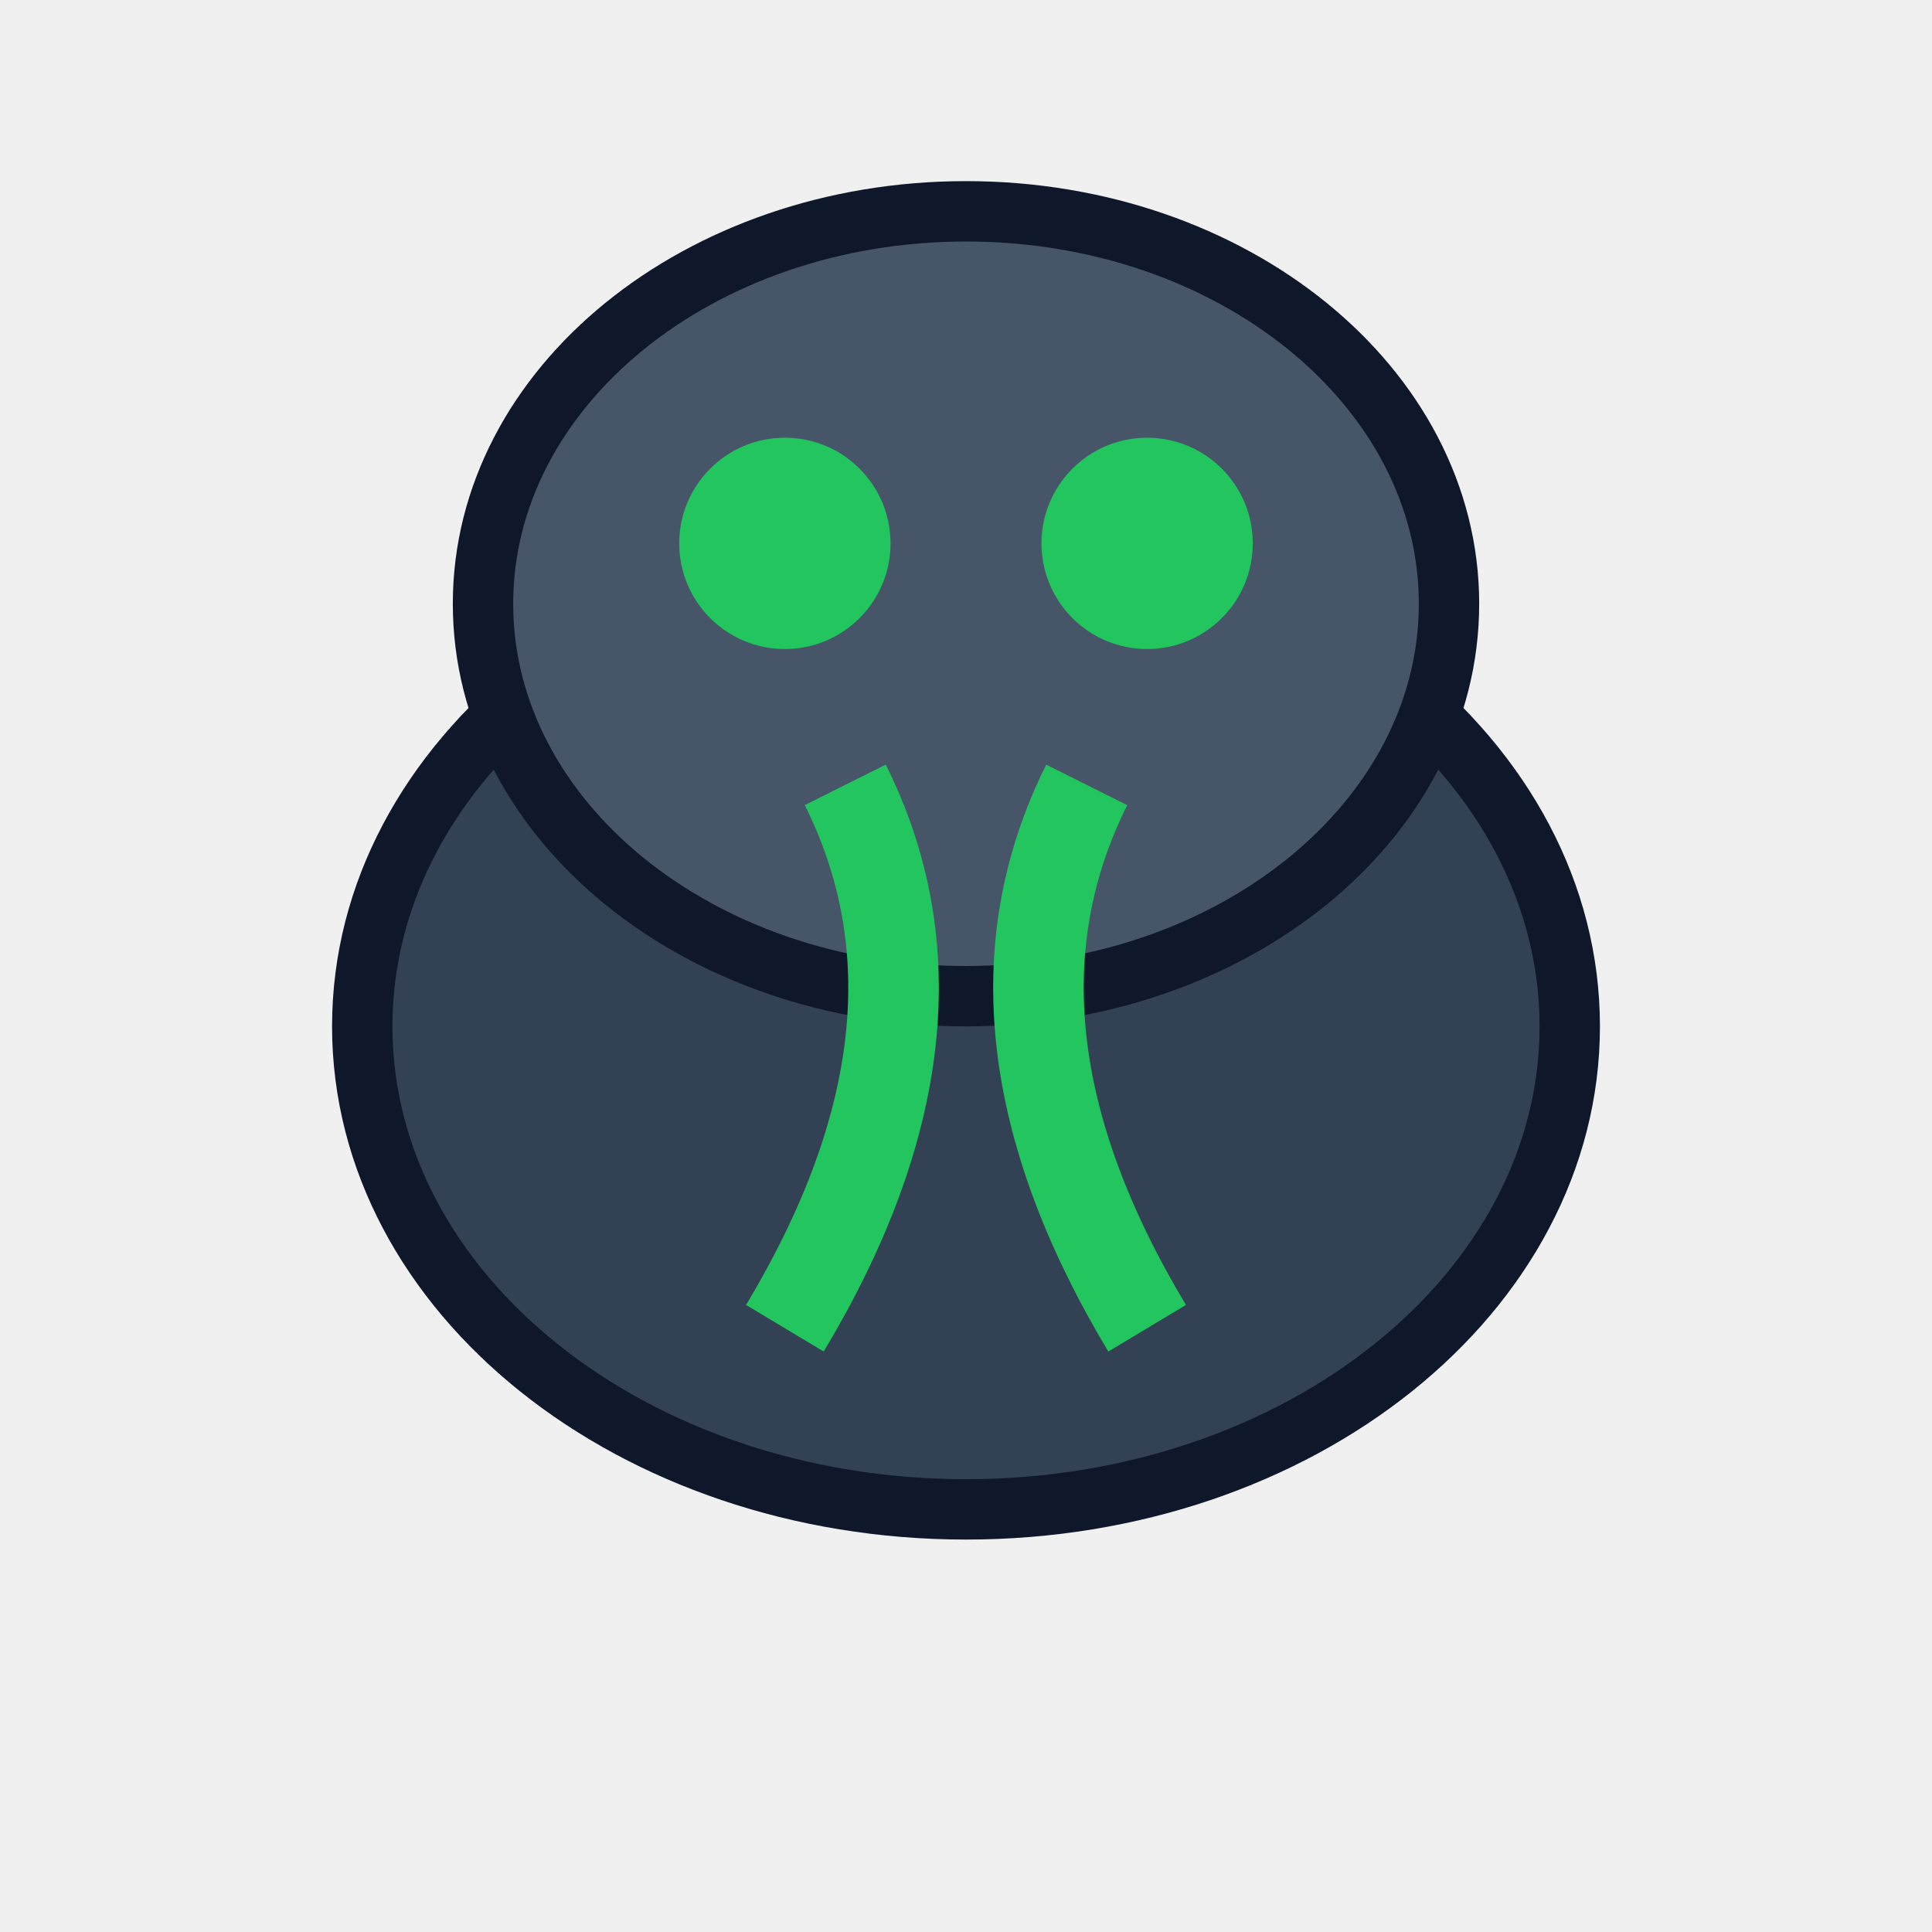
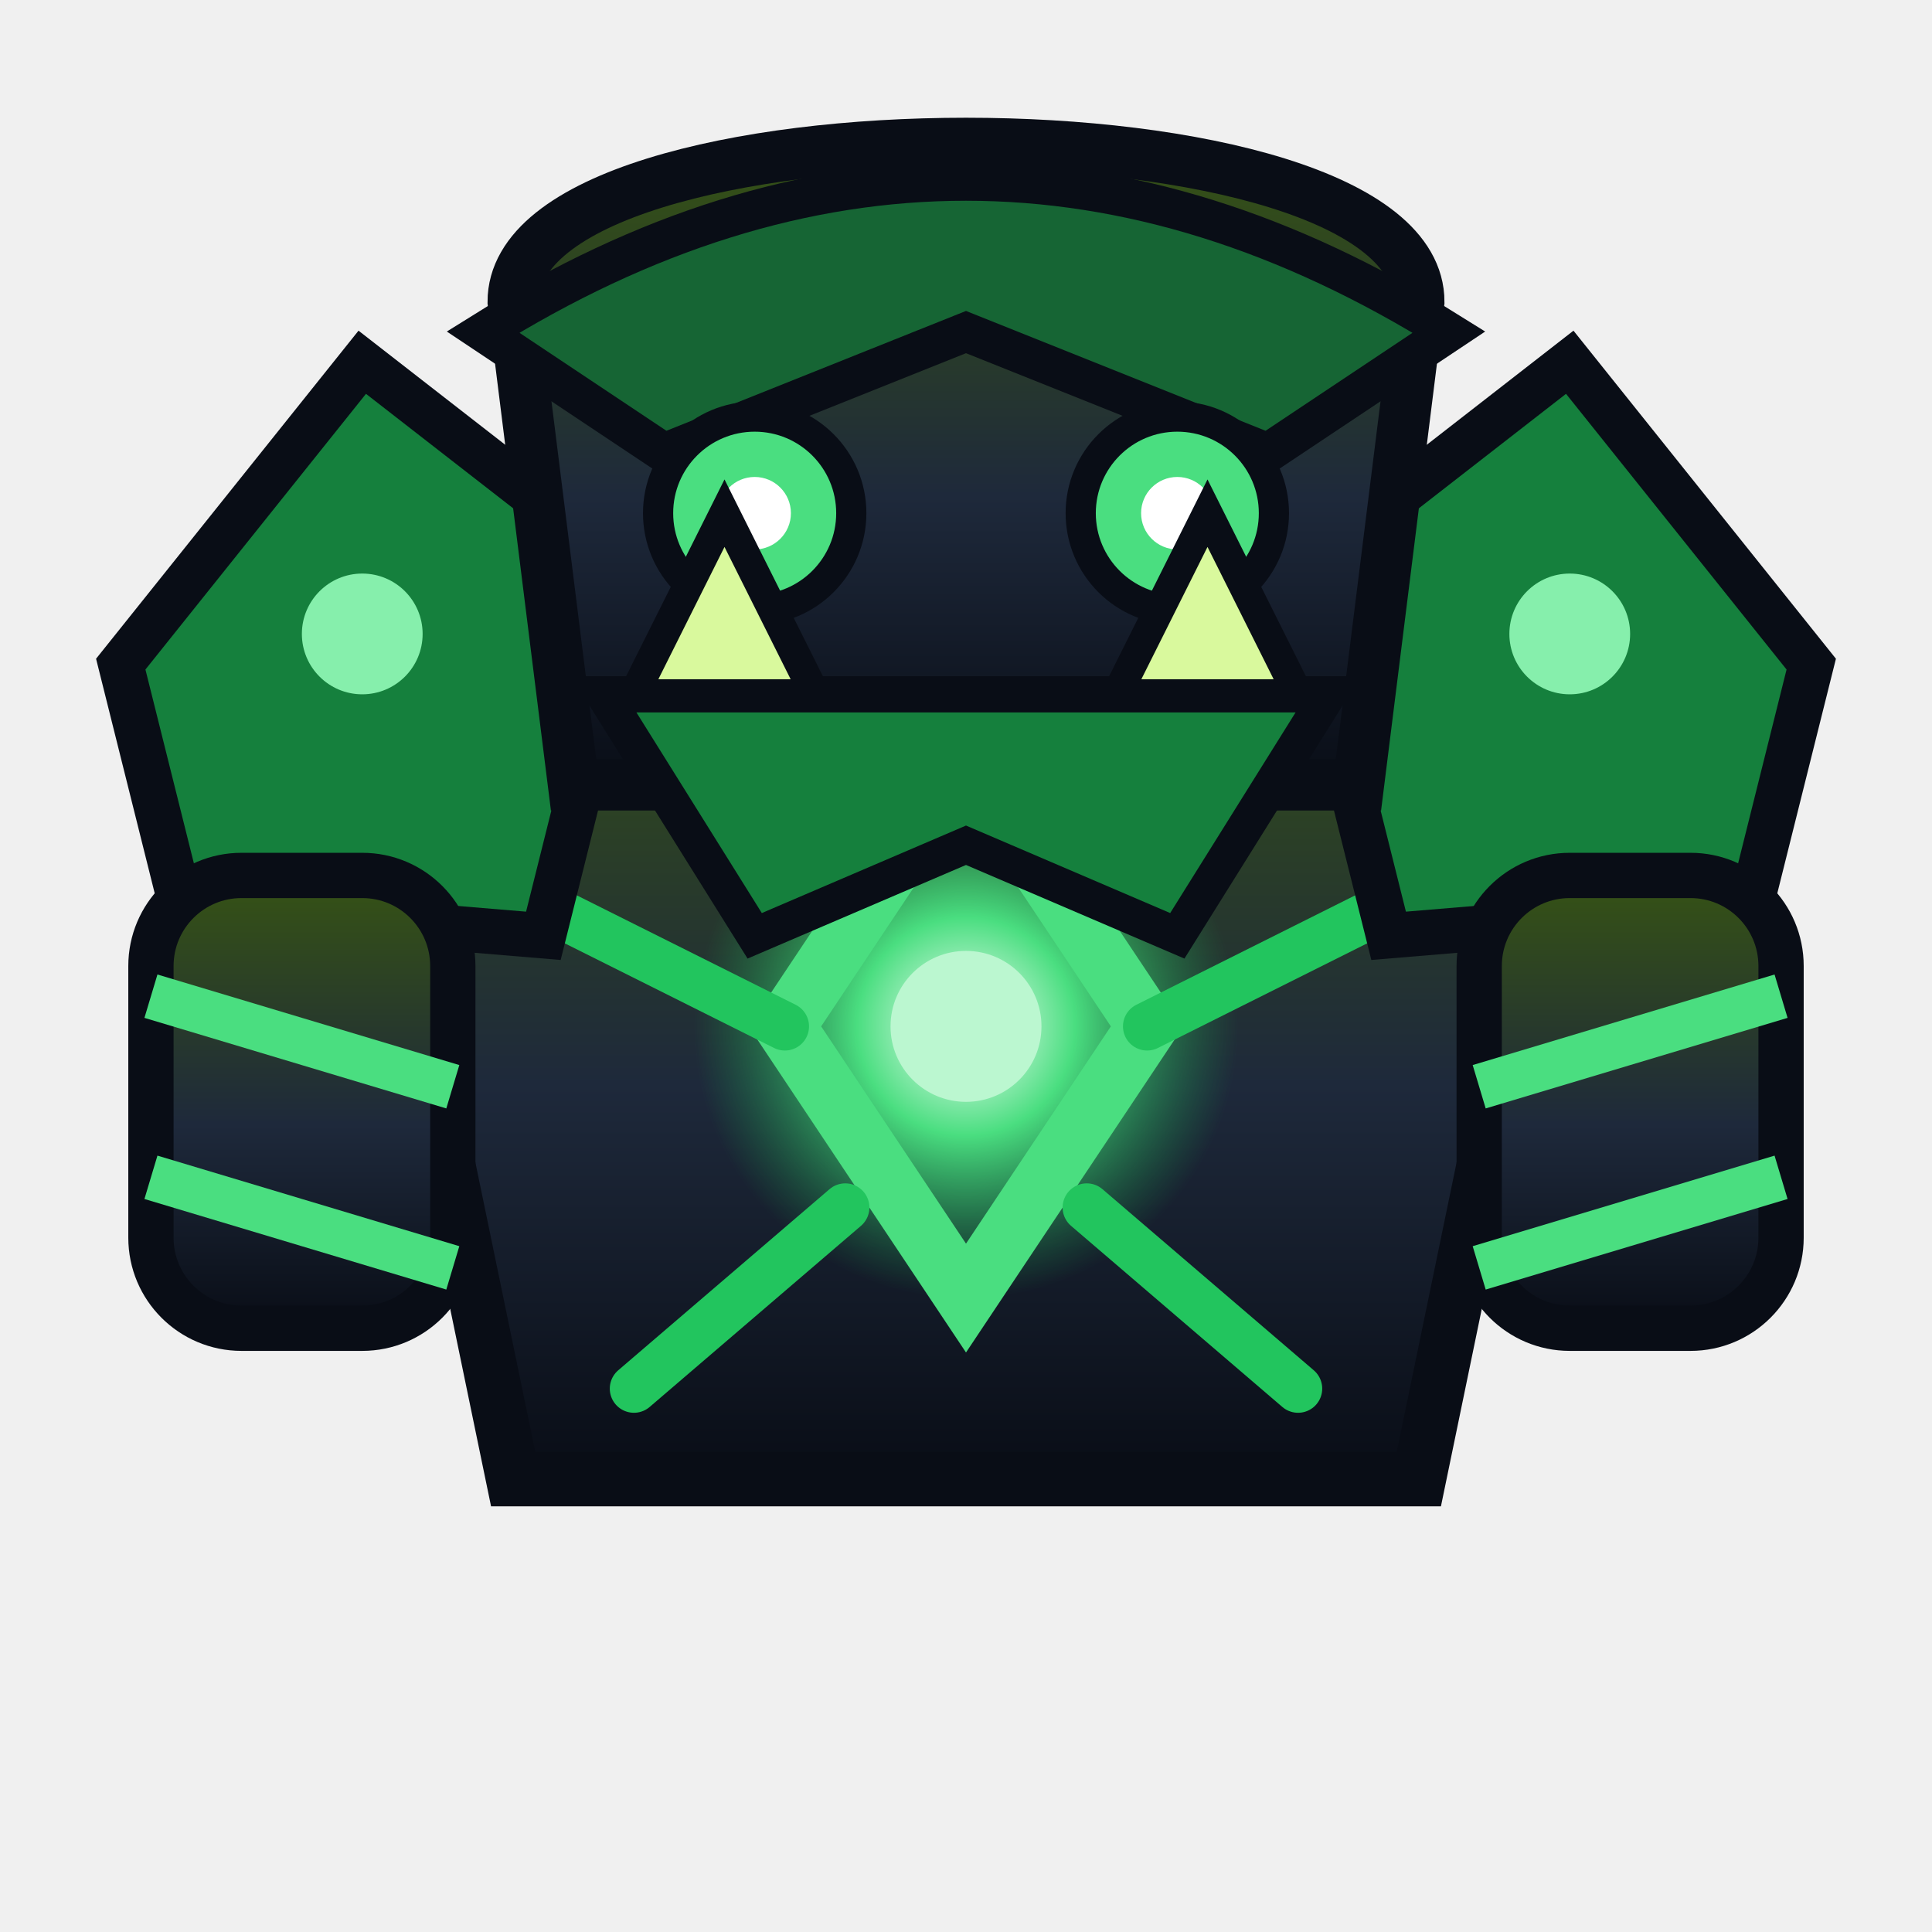
- <svg xmlns="http://www.w3.org/2000/svg" width="32" height="32" viewBox="0 0 64 64">
-   <ellipse cx="32" cy="34" rx="20" ry="16" fill="#334155" stroke="#0f172a" stroke-width="2" />
-   <ellipse cx="32" cy="20" rx="16" ry="13" fill="#475569" stroke="#0f172a" stroke-width="2" />
-   <circle cx="26" cy="18" r="3.5" fill="#22c55e" />
-   <circle cx="38" cy="18" r="3.5" fill="#22c55e" />
-   <path d="M 28 26 Q 32 34 26 44" stroke="#22c55e" stroke-width="3" fill="none" />
-   <path d="M 36 26 Q 32 34 38 44" stroke="#22c55e" stroke-width="3" fill="none" />
+ <svg xmlns="http://www.w3.org/2000/svg" width="48" height="48" viewBox="0 0 64 64">
+   <defs>
+     <linearGradient id="regenHide" x1="0%" y1="0%" x2="0%" y2="100%">
+       <stop offset="0%" stop-color="#365314" />
+       <stop offset="55%" stop-color="#1e293b" />
+       <stop offset="100%" stop-color="#090d16" />
+     </linearGradient>
+     <radialGradient id="bioGlow" cx="50%" cy="50%" r="50%">
+       <stop offset="0%" stop-color="#ffffff" />
+       <stop offset="40%" stop-color="#4ade80" />
+       <stop offset="100%" stop-color="#16a34a" stop-opacity="0" />
+     </radialGradient>
+   </defs>
+   <path d="M 11 20 L 53 20 L 47 49 L 17 49 Z" fill="url(#regenHide)" stroke="#090d16" stroke-width="1.8" />
+   <circle cx="32" cy="34" r="9" fill="url(#bioGlow)" />
+   <polygon points="32,25 38,34 32,43 26,34" fill="none" stroke="#4ade80" stroke-width="2" />
+   <circle cx="32" cy="34" r="2.5" fill="#bbf7d0" />
+   <path d="M 26 34 L 18 30 M 38 34 L 46 30 M 28 40 L 21 46 M 36 40 L 43 46" stroke="#22c55e" stroke-width="1.6" stroke-linecap="round" />
+   <polygon points="4,22 12,12 21,19 18,31 6,30" fill="#15803d" stroke="#090d16" stroke-width="1.5" />
+   <polygon points="60,22 52,12 43,19 46,31 58,30" fill="#15803d" stroke="#090d16" stroke-width="1.5" />
+   <circle cx="12" cy="21" r="2" fill="#86efac" />
+   <circle cx="52" cy="21" r="2" fill="#86efac" />
+   <rect x="5" y="29" width="10" height="15" rx="3" fill="url(#regenHide)" stroke="#090d16" stroke-width="1.5" />
+   <path d="M 5 33 L 15 36 M 5 39 L 15 42" stroke="#4ade80" stroke-width="1.5" />
+   <rect x="49" y="29" width="10" height="15" rx="3" fill="url(#regenHide)" stroke="#090d16" stroke-width="1.5" />
+   <path d="M 49 36 L 59 33 M 49 42 L 59 39" stroke="#4ade80" stroke-width="1.5" />
+   <path d="M 17 10 C 17 3 47 3 47 10 L 45 26 L 19 26 Z" fill="url(#regenHide)" stroke="#090d16" stroke-width="1.7" />
+   <path d="M 16 11 Q 32 1 48 11 L 42 15 L 32 11 L 22 15 Z" fill="#166534" stroke="#090d16" stroke-width="1.3" />
+   <circle cx="25" cy="17" r="3.2" fill="#4ade80" stroke="#090d16" stroke-width="1" />
+   <circle cx="39" cy="17" r="3.2" fill="#4ade80" stroke="#090d16" stroke-width="1" />
+   <circle cx="25" cy="17" r="1.2" fill="#ffffff" />
+   <circle cx="39" cy="17" r="1.2" fill="#ffffff" />
+   <path d="M 20 23 L 44 23 L 39 31 L 32 28 L 25 31 Z" fill="#15803d" stroke="#090d16" stroke-width="1.2" />
+   <polygon points="21,23 24,17 27,23" fill="#d9f99d" stroke="#090d16" stroke-width="1" />
+   <polygon points="43,23 40,17 37,23" fill="#d9f99d" stroke="#090d16" stroke-width="1" />
</svg>
